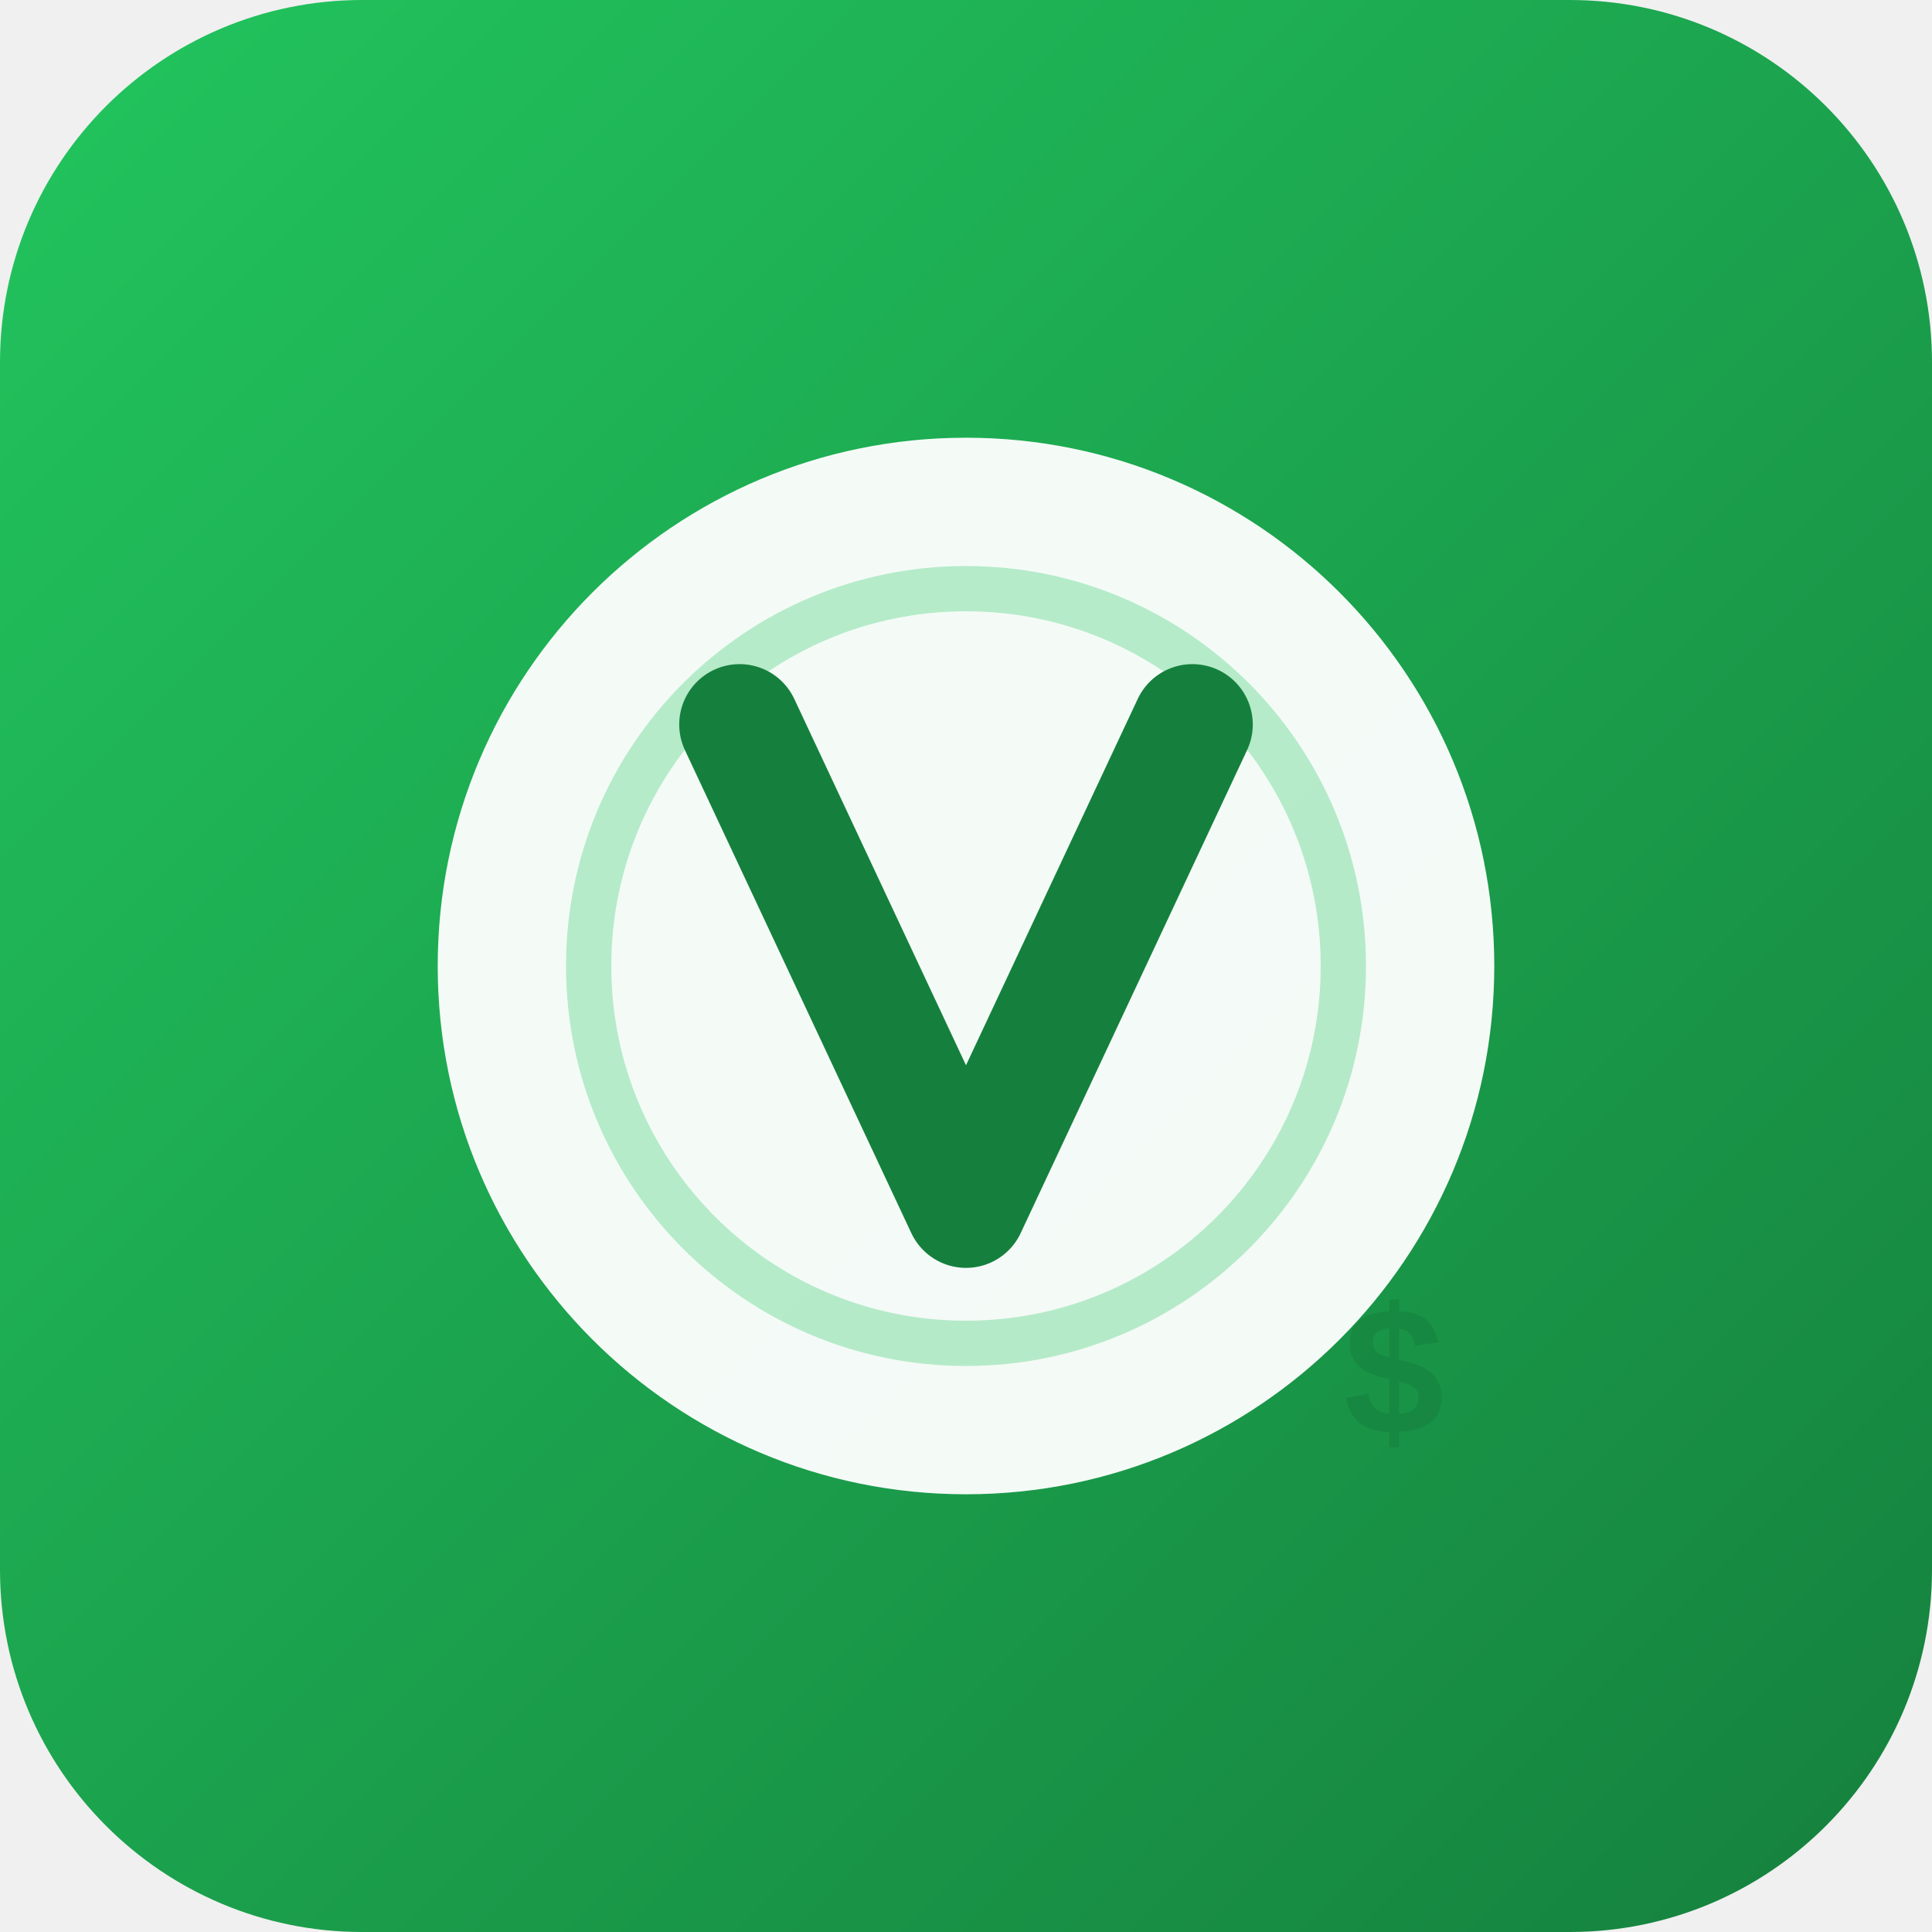
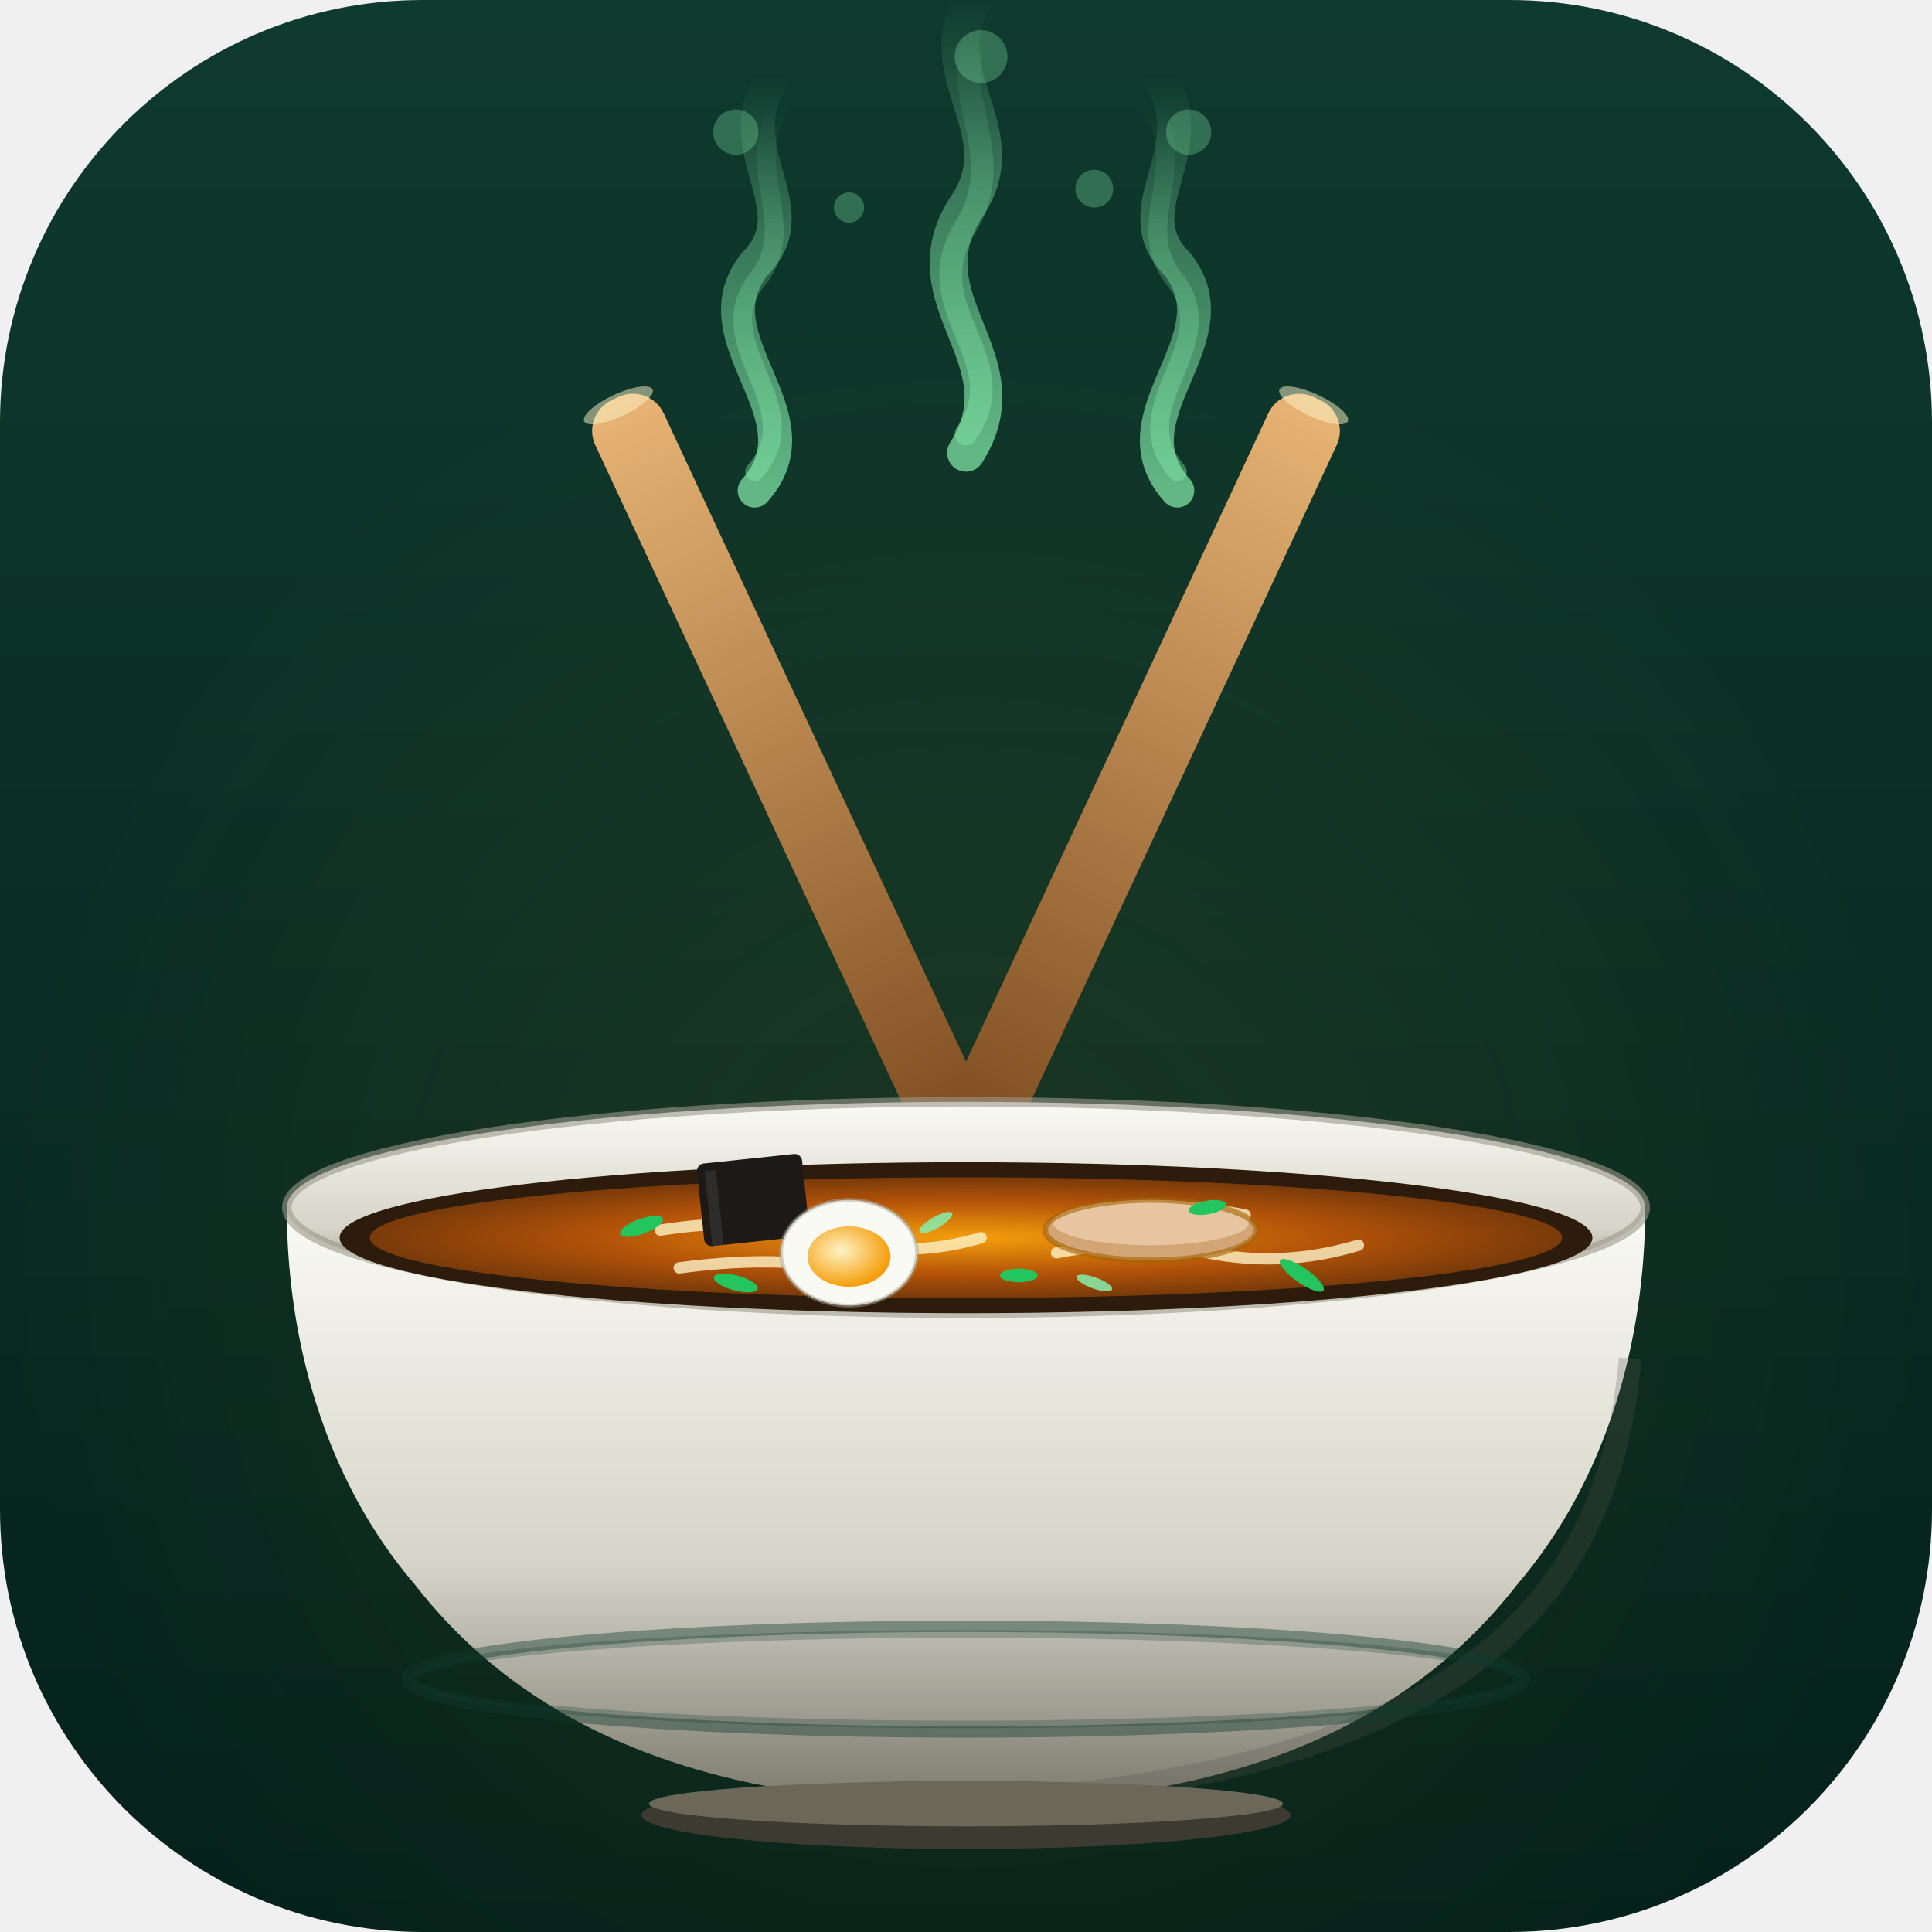
<svg xmlns="http://www.w3.org/2000/svg" viewBox="0 0 512 512">
  <defs>
-     <linearGradient id="bg" x1="0" y1="0" x2="1" y2="1">
-       <stop offset="0%" stop-color="#22c55e" />
-       <stop offset="100%" stop-color="#15803d" />
+     <linearGradient id="bg" x1="0" y1="0" x2="0" y2="1">
+       <stop offset="0%" stop-color="#0f3a2e" />
+       <stop offset="100%" stop-color="#04211a" />
    </linearGradient>
+     <linearGradient id="bowlOuter" x1="0" y1="0" x2="0" y2="1">
+       <stop offset="0%" stop-color="#fafaf5" />
+       <stop offset="60%" stop-color="#d6d4c8" />
+       <stop offset="100%" stop-color="#7d7a6e" />
+     </linearGradient>
+     <radialGradient id="brothG" cx="0.5" cy="0.5" r="0.6">
+       <stop offset="0%" stop-color="#f59e0b" />
+       <stop offset="50%" stop-color="#b45309" />
+       <stop offset="100%" stop-color="#5a2d0a" />
+     </radialGradient>
+     <linearGradient id="chop" x1="0" y1="0" x2="0" y2="1">
+       <stop offset="0%" stop-color="#e8b576" />
+       <stop offset="100%" stop-color="#7c4a1e" />
+     </linearGradient>
+     <linearGradient id="steamG" x1="0" y1="1" x2="0" y2="0">
+       <stop offset="0%" stop-color="#86efac" stop-opacity="0.7" />
+       <stop offset="60%" stop-color="#86efac" stop-opacity="0.35" />
+       <stop offset="100%" stop-color="#86efac" stop-opacity="0" />
+     </linearGradient>
+     <radialGradient id="yolk" cx="0.4" cy="0.4" r="0.6">
+       <stop offset="0%" stop-color="#fef3c7" />
+       <stop offset="100%" stop-color="#f59e0b" />
+     </radialGradient>
  </defs>
-   <rect width="512" height="512" rx="96" fill="url(#bg)" />
-   <circle cx="256" cy="256" r="140" fill="white" opacity="0.95" />
-   <circle cx="256" cy="256" r="100" fill="none" stroke="#22c55e" stroke-width="12" opacity="0.3" />
-   <path d="M 196 192 L 256 320 L 316 192" stroke="#15803d" stroke-width="32" stroke-linecap="round" stroke-linejoin="round" fill="none" />
-   <text x="356" y="380" font-family="Arial, sans-serif" font-size="48" font-weight="bold" fill="#15803d" opacity="0.6">$</text>
+   <rect width="512" height="512" rx="112" fill="url(#bg)" />
+   <radialGradient id="warm" cx="0.5" cy="0.65" r="0.5">
+     <stop offset="0%" stop-color="#fbbf24" stop-opacity="0.08" />
+     <stop offset="100%" stop-color="#fbbf24" stop-opacity="0" />
+   </radialGradient>
+   <rect width="512" height="512" rx="112" fill="url(#warm)" />
+   <g stroke="url(#steamG)" stroke-linecap="round" fill="none">
+     <path d="M 200 130 C 218 110, 184 90, 200 70 C 215 55, 192 40, 205 20" stroke-width="9" />
+     <path d="M 200 125 C 215 108, 188 92, 200 75 C 213 60, 196 45, 207 28" stroke-width="5" opacity="0.6" />
+     <path d="M 256 120 C 272 95, 240 80, 256 55 C 270 35, 246 20, 258 0" stroke-width="10" />
+     <path d="M 256 115 C 270 95, 242 82, 256 60 C 268 40, 250 25, 260 8" stroke-width="6" opacity="0.6" />
+     <path d="M 312 130 C 294 110, 328 90, 312 70 C 297 55, 320 40, 307 20" stroke-width="9" />
+     <path d="M 312 125 C 297 108, 324 92, 312 75 C 299 60, 316 45, 305 28" stroke-width="5" opacity="0.6" />
+   </g>
+   <g fill="#86efac" opacity="0.3">
+     <circle cx="195" cy="35" r="6" />
+     <circle cx="260" cy="15" r="7" />
+     <circle cx="315" cy="35" r="6" />
+     <circle cx="225" cy="55" r="4" />
+     <circle cx="290" cy="50" r="5" />
+   </g>
+   <g transform="translate(256, 305) rotate(-25)">
+     <rect x="-10" y="-220" width="20" height="220" rx="9" fill="url(#chop)" />
+     <ellipse cx="0" cy="-218" rx="10" ry="3" fill="#fef3c7" opacity="0.5" />
+   </g>
+   <g transform="translate(256, 305) rotate(25)">
+     <rect x="-10" y="-220" width="20" height="220" rx="9" fill="url(#chop)" />
+     <ellipse cx="0" cy="-218" rx="10" ry="3" fill="#fef3c7" opacity="0.5" />
+   </g>
+   <path d="     M 76 320     C 76 355, 86 392, 110 420     C 145 465, 200 478, 256 478     C 312 478, 367 465, 402 420     C 426 392, 436 355, 436 320     Z   " fill="url(#bowlOuter)" />
+   <path d="M 256 478 C 380 470, 426 430, 432 360" stroke="#52524a" stroke-width="6" fill="none" opacity="0.25" />
+   <ellipse cx="256" cy="445" rx="148" ry="14" fill="none" stroke="#0f3a2e" stroke-width="3" opacity="0.4" />
+   <ellipse cx="256" cy="445" rx="146" ry="12" fill="none" stroke="#0f3a2e" stroke-width="2" opacity="0.25" />
+   <ellipse cx="256" cy="481" rx="86" ry="9" fill="#3d3a32" />
+   <ellipse cx="256" cy="478" rx="84" ry="6" fill="#6b6859" />
+   <ellipse cx="256" cy="320" rx="180" ry="28" fill="url(#bowlOuter)" />
+   <ellipse cx="256" cy="320" rx="180" ry="28" fill="none" stroke="#9b9888" stroke-width="2.5" opacity="0.6" />
+   <ellipse cx="256" cy="328" rx="166" ry="20" fill="#2d1b0c" />
+   <ellipse cx="256" cy="328" rx="158" ry="16" fill="url(#brothG)" />
+   <g stroke="#fef3c7" stroke-width="3" stroke-linecap="round" fill="none" opacity="0.8">
+     <path d="M 175 326 Q 200 322 220 328 Q 240 334 260 328" />
+     <path d="M 280 332 Q 300 328 320 332 Q 340 336 360 330" />
+     <path d="M 180 336 Q 210 332 230 338" />
+     <path d="M 290 322 Q 310 318 330 322" />
+   </g>
+   <g transform="rotate(-6 200 322)">
+     <rect x="186" y="307" width="28" height="22" rx="2" fill="#1c1917" />
+     <rect x="188" y="309" width="3" height="20" fill="#3f3f3f" opacity="0.5" />
+   </g>
+   <ellipse cx="305" cy="326" rx="28" ry="8" fill="#d4a574" />
+   <ellipse cx="305" cy="324" rx="26" ry="6" fill="#e8c5a0" />
+   <ellipse cx="305" cy="326" rx="28" ry="8" fill="none" stroke="#a16207" stroke-width="1.5" opacity="0.6" />
+   <g>
+     <ellipse cx="225" cy="332" rx="18" ry="14" fill="#fafaf5" />
+     <ellipse cx="225" cy="332" rx="18" ry="14" fill="none" stroke="#a8a59a" stroke-width="1" opacity="0.5" />
+     <ellipse cx="225" cy="333" rx="11" ry="8" fill="url(#yolk)" />
+   </g>
+   <g fill="#22c55e">
+     <ellipse cx="170" cy="325" rx="6" ry="2" transform="rotate(-20 170 325)" />
+     <ellipse cx="345" cy="338" rx="7" ry="2" transform="rotate(35 345 338)" />
+     <ellipse cx="270" cy="338" rx="5" ry="1.8" />
+     <ellipse cx="195" cy="340" rx="6" ry="2" transform="rotate(15 195 340)" />
+     <ellipse cx="320" cy="320" rx="5" ry="1.8" transform="rotate(-10 320 320)" />
+   </g>
+   <g fill="#86efac" opacity="0.85">
+     <ellipse cx="248" cy="324" rx="5" ry="1.5" transform="rotate(-30 248 324)" />
+     <ellipse cx="290" cy="340" rx="5" ry="1.5" transform="rotate(20 290 340)" />
+   </g>
</svg>
